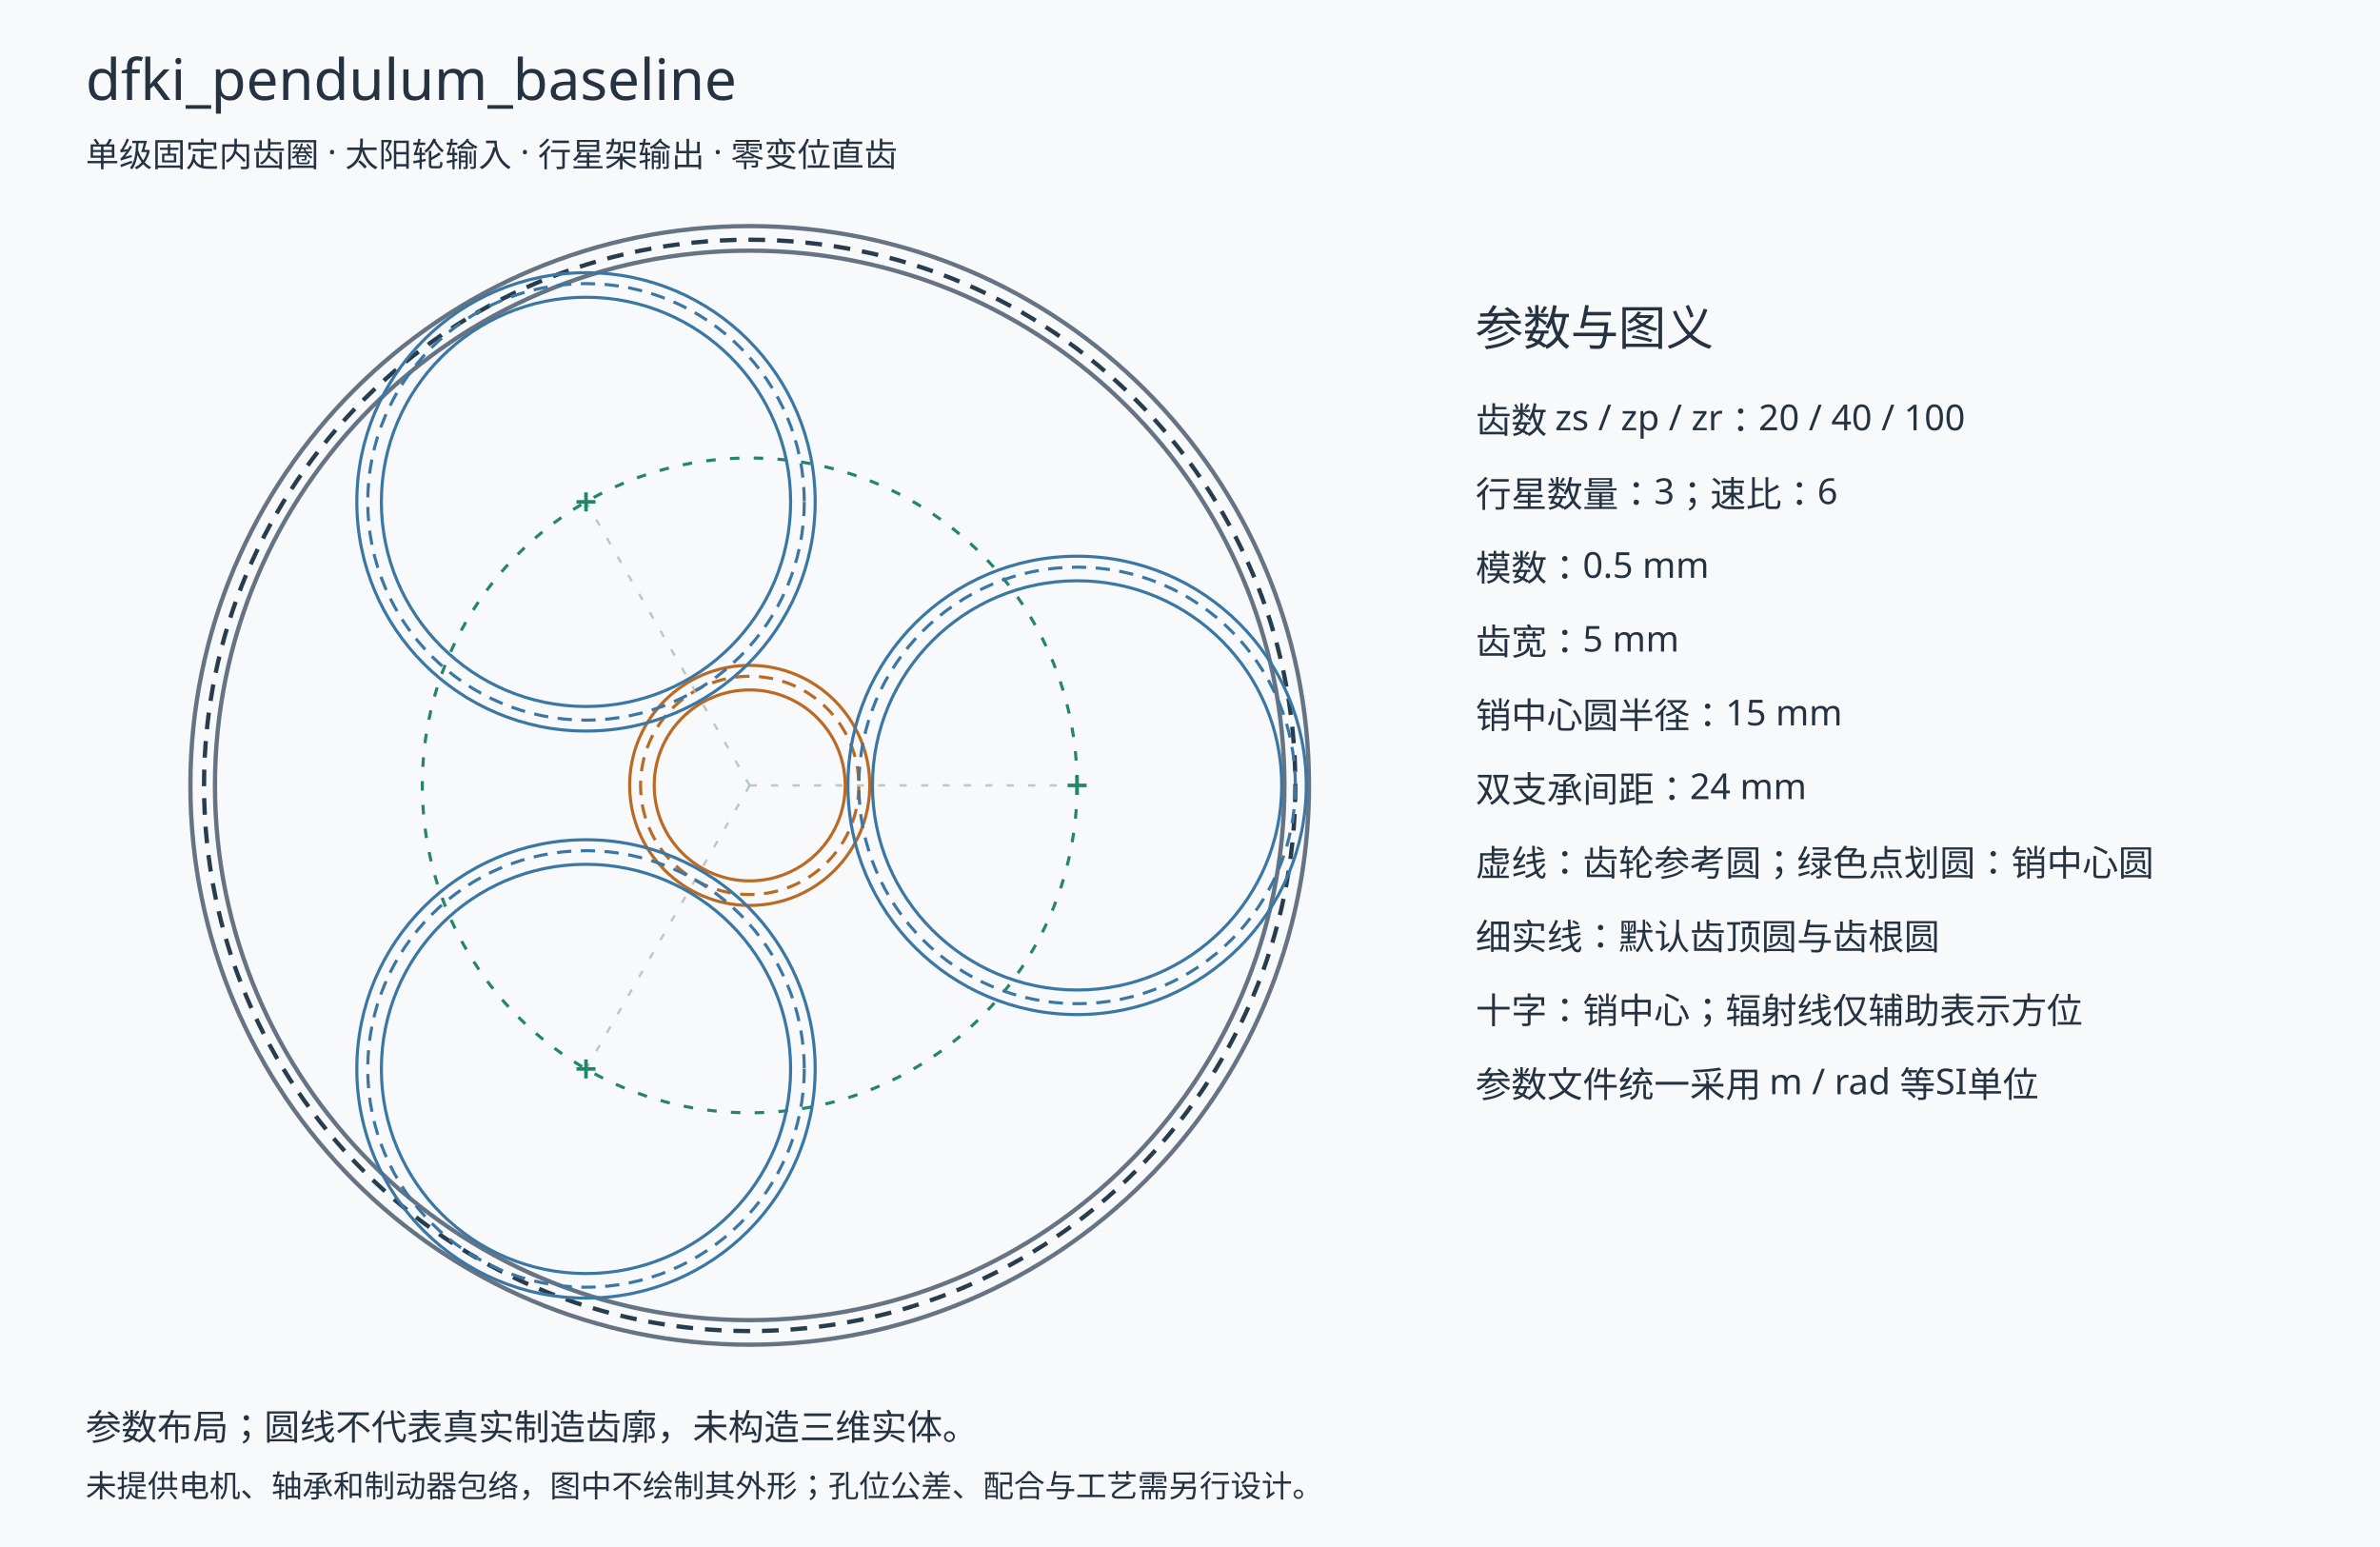
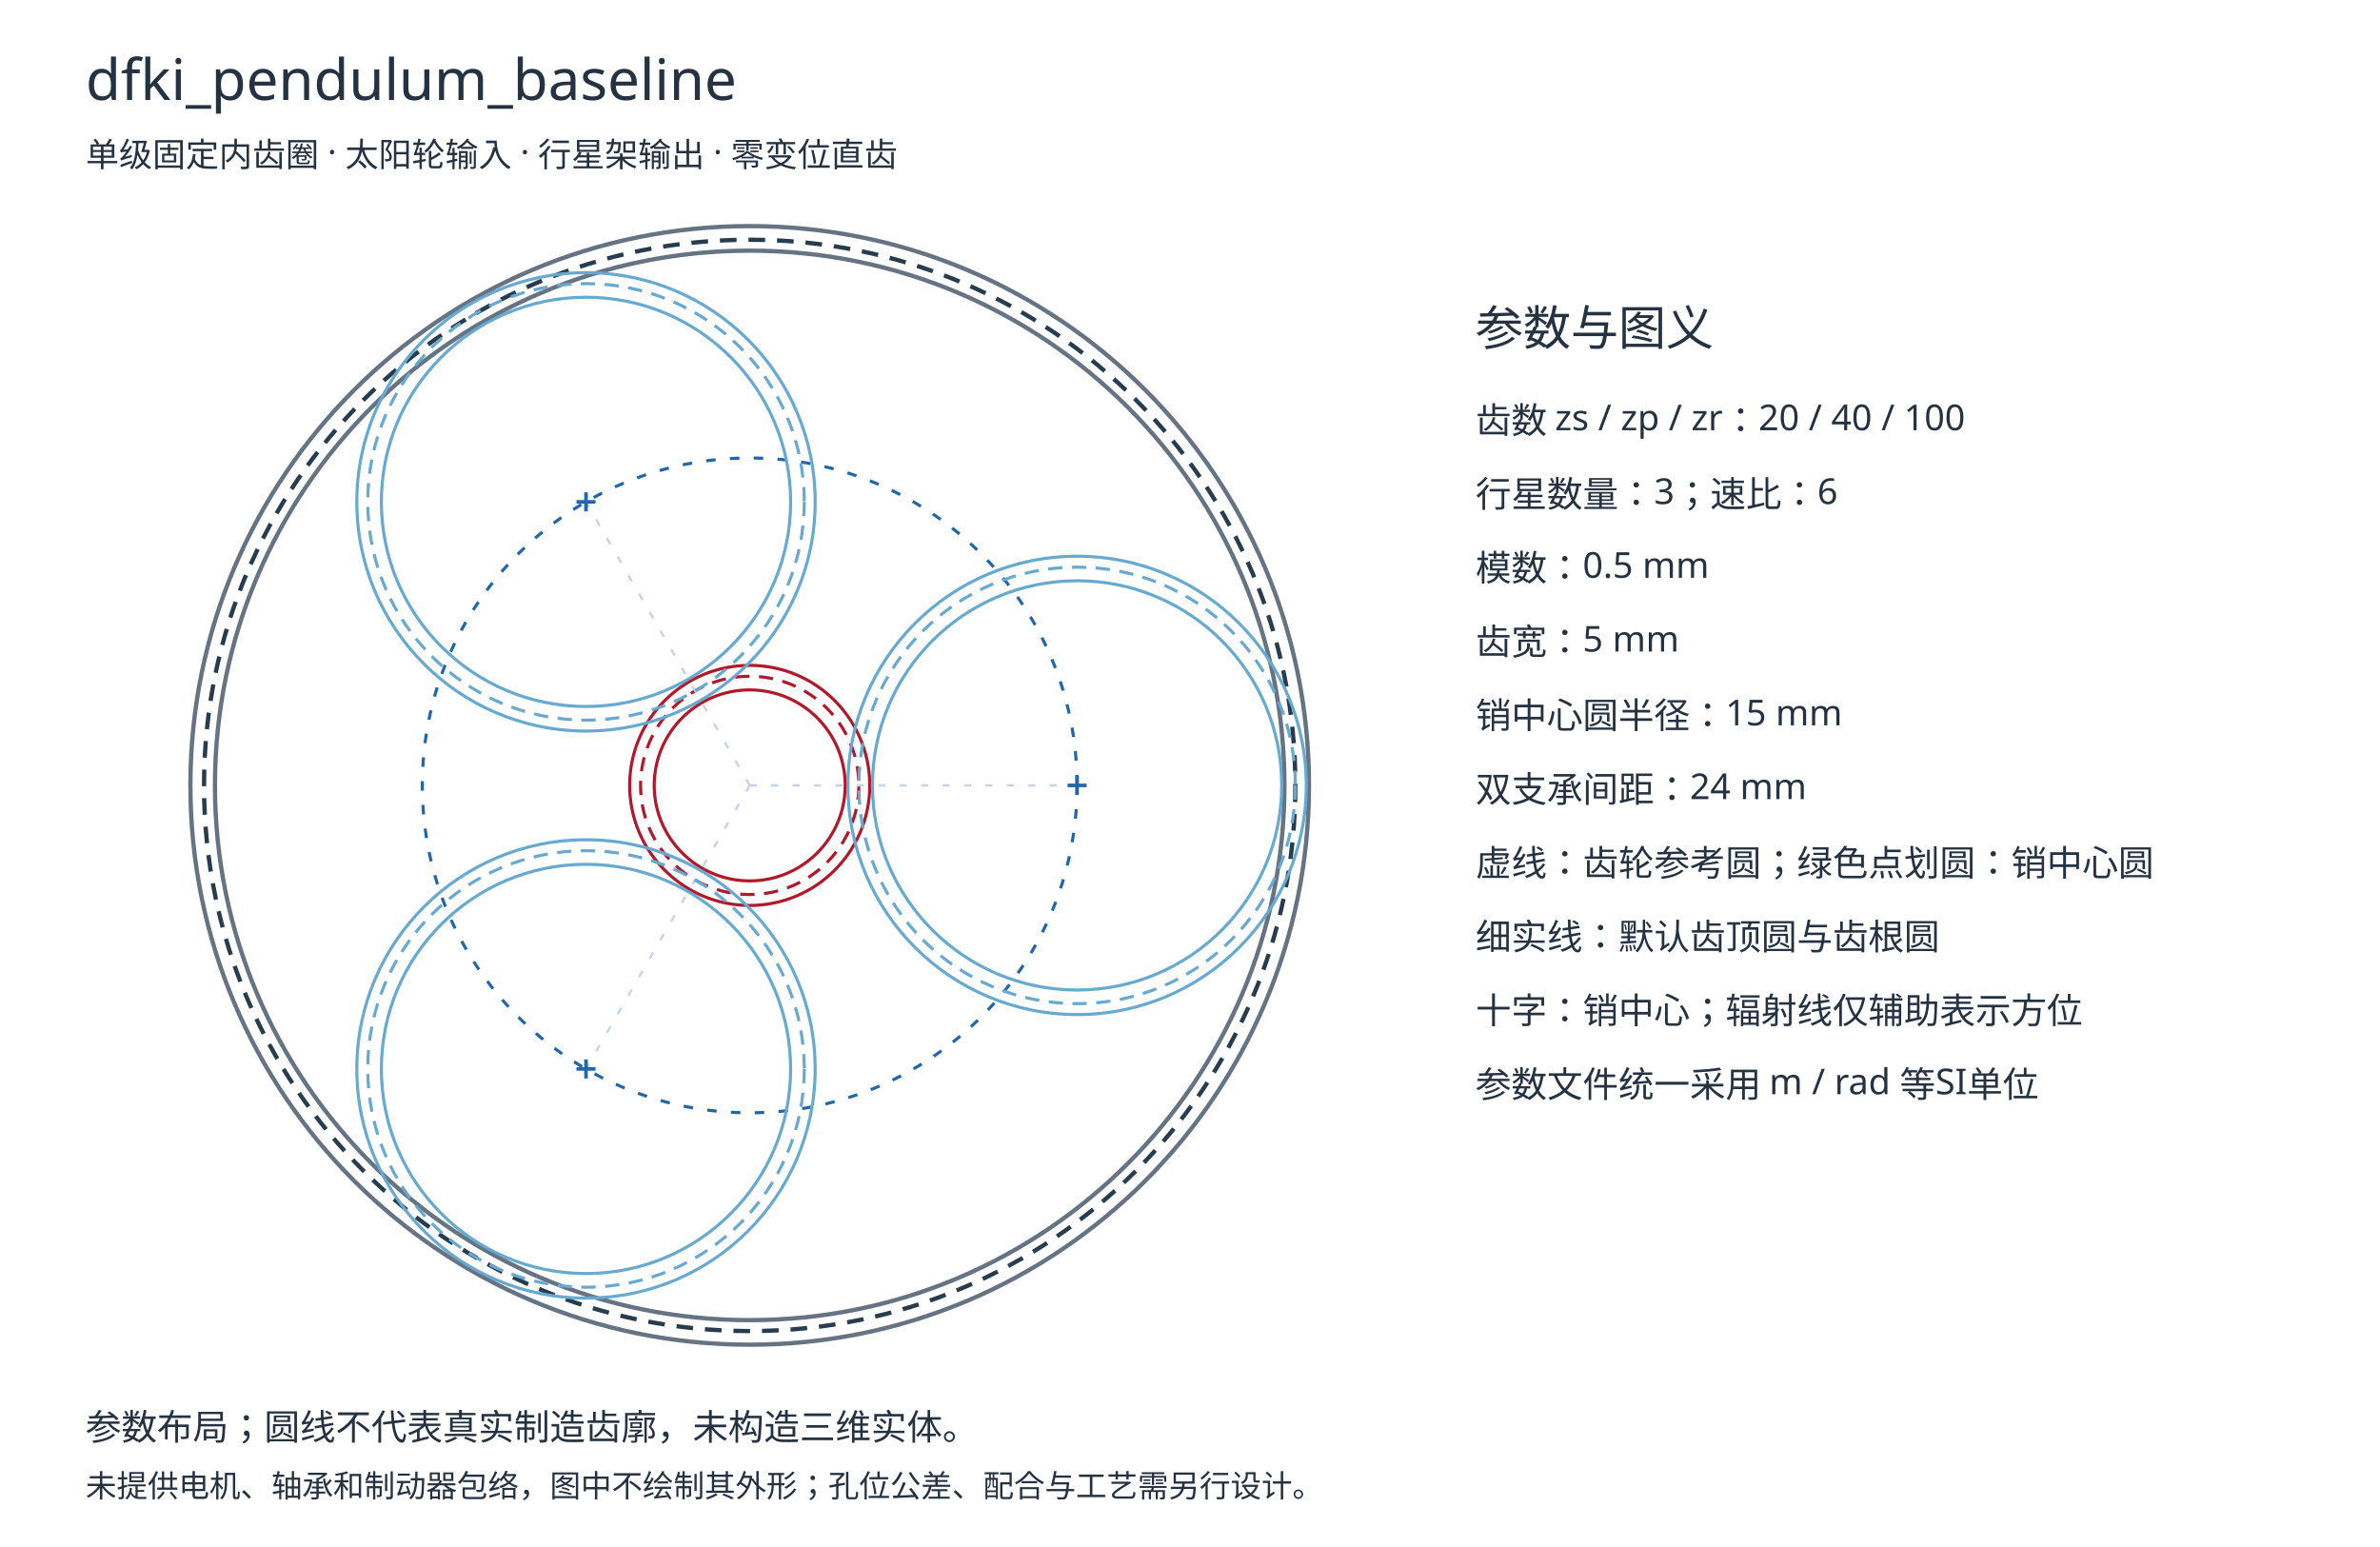
<svg xmlns="http://www.w3.org/2000/svg" width="1000" height="650" viewBox="0 0 1000 650" role="img" aria-labelledby="title description">
-   <rect width="1000" height="650" fill="#f7f9fb" />
+   <rect width="1000" height="650" fill="#ffffff" />
  <g font-family="sans-serif" fill="#243241">
    <text x="36" y="42" font-size="24">dfki_pendulum_baseline</text>
    <text x="36" y="70" font-size="14">单级固定内齿圈 · 太阳轮输入 · 行星架输出 · 零变位直齿</text>
    <g id="ngw_layout" data-length-unit="m" fill="none">
      <circle id="ring_root" cx="315" cy="330" r="235" data-centre-x-m="0" data-centre-y-m="0" data-radius-m="0.025625000000000002" stroke="#657383" stroke-width="1.8" />
      <circle id="ring_tip" cx="315" cy="330" r="224.683" data-centre-x-m="0" data-centre-y-m="0" data-radius-m="0.024500000000000001" stroke="#657383" stroke-width="1.8" />
      <circle id="ring_reference" cx="315" cy="330" r="229.268" data-centre-x-m="0" data-centre-y-m="0" data-radius-m="0.025000000000000001" stroke="#273d4d" stroke-width="1.8" stroke-dasharray="7 5" />
-       <circle id="carrier_pitch" cx="315" cy="330" r="137.561" data-centre-x-m="0" data-centre-y-m="0" data-radius-m="0.014999999999999999" stroke="#23856b" stroke-width="1.3" stroke-dasharray="4 6" />
-       <circle id="sun_root" cx="315" cy="330" r="40.122" data-centre-x-m="0" data-centre-y-m="0" data-radius-m="0.0043750000000000004" stroke="#bb6a24" stroke-width="1.3" />
-       <circle id="sun_tip" cx="315" cy="330" r="50.439" data-centre-x-m="0" data-centre-y-m="0" data-radius-m="0.0054999999999999997" stroke="#bb6a24" stroke-width="1.3" />
-       <circle id="sun_reference" cx="315" cy="330" r="45.854" data-centre-x-m="0" data-centre-y-m="0" data-radius-m="0.0050000000000000001" stroke="#bb6a24" stroke-width="1.3" stroke-dasharray="6 4" />
-       <line x1="315.0" y1="330.0" x2="452.561" y2="330" stroke="#b9c9c3" stroke-width="1" stroke-dasharray="3 6" />
-       <circle id="planet_1_root" cx="452.561" cy="330" r="85.976" data-centre-x-m="0.014999999999999999" data-centre-y-m="0" data-radius-m="0.0093749999999999997" stroke="#3a77a4" stroke-width="1.3" />
-       <circle id="planet_1_tip" cx="452.561" cy="330" r="96.293" data-centre-x-m="0.014999999999999999" data-centre-y-m="0" data-radius-m="0.010500000000000001" stroke="#3a77a4" stroke-width="1.3" />
-       <circle id="planet_1_reference" cx="452.561" cy="330" r="91.707" data-centre-x-m="0.014999999999999999" data-centre-y-m="0" data-radius-m="0.01" stroke="#3a77a4" stroke-width="1.3" stroke-dasharray="6 4" />
-       <path d="M 448.561 330 h 8 M 452.561 326 v 8" stroke="#23856b" stroke-width="1.5" />
-       <line x1="315.0" y1="330.0" x2="246.22" y2="210.869" stroke="#b9c9c3" stroke-width="1" stroke-dasharray="3 6" />
-       <circle id="planet_2_root" cx="246.22" cy="210.869" r="85.976" data-centre-x-m="-0.0074999999999999963" data-centre-y-m="0.01299038105676658" data-radius-m="0.0093749999999999997" stroke="#3a77a4" stroke-width="1.3" />
-       <circle id="planet_2_tip" cx="246.22" cy="210.869" r="96.293" data-centre-x-m="-0.0074999999999999963" data-centre-y-m="0.01299038105676658" data-radius-m="0.010500000000000001" stroke="#3a77a4" stroke-width="1.3" />
-       <circle id="planet_2_reference" cx="246.22" cy="210.869" r="91.707" data-centre-x-m="-0.0074999999999999963" data-centre-y-m="0.01299038105676658" data-radius-m="0.01" stroke="#3a77a4" stroke-width="1.3" stroke-dasharray="6 4" />
-       <path d="M 242.22 210.869 h 8 M 246.22 206.869 v 8" stroke="#23856b" stroke-width="1.5" />
-       <line x1="315.0" y1="330.0" x2="246.22" y2="449.131" stroke="#b9c9c3" stroke-width="1" stroke-dasharray="3 6" />
-       <circle id="planet_3_root" cx="246.22" cy="449.131" r="85.976" data-centre-x-m="-0.0075000000000000067" data-centre-y-m="-0.012990381056766576" data-radius-m="0.0093749999999999997" stroke="#3a77a4" stroke-width="1.3" />
-       <circle id="planet_3_tip" cx="246.22" cy="449.131" r="96.293" data-centre-x-m="-0.0075000000000000067" data-centre-y-m="-0.012990381056766576" data-radius-m="0.010500000000000001" stroke="#3a77a4" stroke-width="1.3" />
-       <circle id="planet_3_reference" cx="246.22" cy="449.131" r="91.707" data-centre-x-m="-0.0075000000000000067" data-centre-y-m="-0.012990381056766576" data-radius-m="0.01" stroke="#3a77a4" stroke-width="1.3" stroke-dasharray="6 4" />
-       <path d="M 242.22 449.131 h 8 M 246.22 445.131 v 8" stroke="#23856b" stroke-width="1.5" />
+       <circle id="carrier_pitch" cx="315" cy="330" r="137.561" data-centre-x-m="0" data-centre-y-m="0" data-radius-m="0.014999999999999999" stroke="#2166ac" stroke-width="1.3" stroke-dasharray="4 6" />
+       <circle id="sun_root" cx="315" cy="330" r="40.122" data-centre-x-m="0" data-centre-y-m="0" data-radius-m="0.0043750000000000004" stroke="#b2182b" stroke-width="1.3" />
+       <circle id="sun_tip" cx="315" cy="330" r="50.439" data-centre-x-m="0" data-centre-y-m="0" data-radius-m="0.0054999999999999997" stroke="#b2182b" stroke-width="1.3" />
+       <circle id="sun_reference" cx="315" cy="330" r="45.854" data-centre-x-m="0" data-centre-y-m="0" data-radius-m="0.0050000000000000001" stroke="#b2182b" stroke-width="1.3" stroke-dasharray="6 4" />
+       <line x1="315.0" y1="330.0" x2="452.561" y2="330" stroke="#c5d5e5" stroke-width="1" stroke-dasharray="3 6" />
+       <circle id="planet_1_root" cx="452.561" cy="330" r="85.976" data-centre-x-m="0.014999999999999999" data-centre-y-m="0" data-radius-m="0.0093749999999999997" stroke="#67a9cf" stroke-width="1.3" />
+       <circle id="planet_1_tip" cx="452.561" cy="330" r="96.293" data-centre-x-m="0.014999999999999999" data-centre-y-m="0" data-radius-m="0.010500000000000001" stroke="#67a9cf" stroke-width="1.3" />
+       <circle id="planet_1_reference" cx="452.561" cy="330" r="91.707" data-centre-x-m="0.014999999999999999" data-centre-y-m="0" data-radius-m="0.01" stroke="#67a9cf" stroke-width="1.3" stroke-dasharray="6 4" />
+       <path d="M 448.561 330 h 8 M 452.561 326 v 8" stroke="#2166ac" stroke-width="1.5" />
+       <line x1="315.0" y1="330.0" x2="246.22" y2="210.869" stroke="#c5d5e5" stroke-width="1" stroke-dasharray="3 6" />
+       <circle id="planet_2_root" cx="246.22" cy="210.869" r="85.976" data-centre-x-m="-0.0074999999999999963" data-centre-y-m="0.01299038105676658" data-radius-m="0.0093749999999999997" stroke="#67a9cf" stroke-width="1.3" />
+       <circle id="planet_2_tip" cx="246.22" cy="210.869" r="96.293" data-centre-x-m="-0.0074999999999999963" data-centre-y-m="0.01299038105676658" data-radius-m="0.010500000000000001" stroke="#67a9cf" stroke-width="1.3" />
+       <circle id="planet_2_reference" cx="246.22" cy="210.869" r="91.707" data-centre-x-m="-0.0074999999999999963" data-centre-y-m="0.01299038105676658" data-radius-m="0.01" stroke="#67a9cf" stroke-width="1.3" stroke-dasharray="6 4" />
+       <path d="M 242.22 210.869 h 8 M 246.22 206.869 v 8" stroke="#2166ac" stroke-width="1.5" />
+       <line x1="315.0" y1="330.0" x2="246.22" y2="449.131" stroke="#c5d5e5" stroke-width="1" stroke-dasharray="3 6" />
+       <circle id="planet_3_root" cx="246.22" cy="449.131" r="85.976" data-centre-x-m="-0.0075000000000000067" data-centre-y-m="-0.012990381056766576" data-radius-m="0.0093749999999999997" stroke="#67a9cf" stroke-width="1.3" />
+       <circle id="planet_3_tip" cx="246.22" cy="449.131" r="96.293" data-centre-x-m="-0.0075000000000000067" data-centre-y-m="-0.012990381056766576" data-radius-m="0.010500000000000001" stroke="#67a9cf" stroke-width="1.3" />
+       <circle id="planet_3_reference" cx="246.22" cy="449.131" r="91.707" data-centre-x-m="-0.0075000000000000067" data-centre-y-m="-0.012990381056766576" data-radius-m="0.01" stroke="#67a9cf" stroke-width="1.3" stroke-dasharray="6 4" />
+       <path d="M 242.22 449.131 h 8 M 246.22 445.131 v 8" stroke="#2166ac" stroke-width="1.5" />
    </g>
    <g font-size="15">
      <text x="620" y="145" font-size="20">参数与图义</text>
      <text x="620" y="182">齿数 zs / zp / zr：20 / 40 / 100</text>
      <text x="620" y="213">行星数量：3；速比：6</text>
      <text x="620" y="244">模数：0.5 mm</text>
      <text x="620" y="275">齿宽：5 mm</text>
      <text x="620" y="306">销中心圆半径：15 mm</text>
      <text x="620" y="337">双支承间距：24 mm</text>
      <text x="620" y="368">虚线：齿轮参考圆；绿色点划圆：销中心圆</text>
      <text x="620" y="399">细实线：默认齿顶圆与齿根圆</text>
      <text x="620" y="430">十字：销中心；辐射线仅辅助表示方位</text>
      <text x="620" y="461">参数文件统一采用 m / rad 等SI单位</text>
    </g>
    <text x="36" y="605" font-size="15">参数布局；圆线不代表真实制造齿廓，未构造三维实体。</text>
    <text x="36" y="629" font-size="13">未提供电机、轴承和制动器包络，图中不绘制其外形；孔位公差、配合与工艺需另行设计。</text>
  </g>
</svg>
